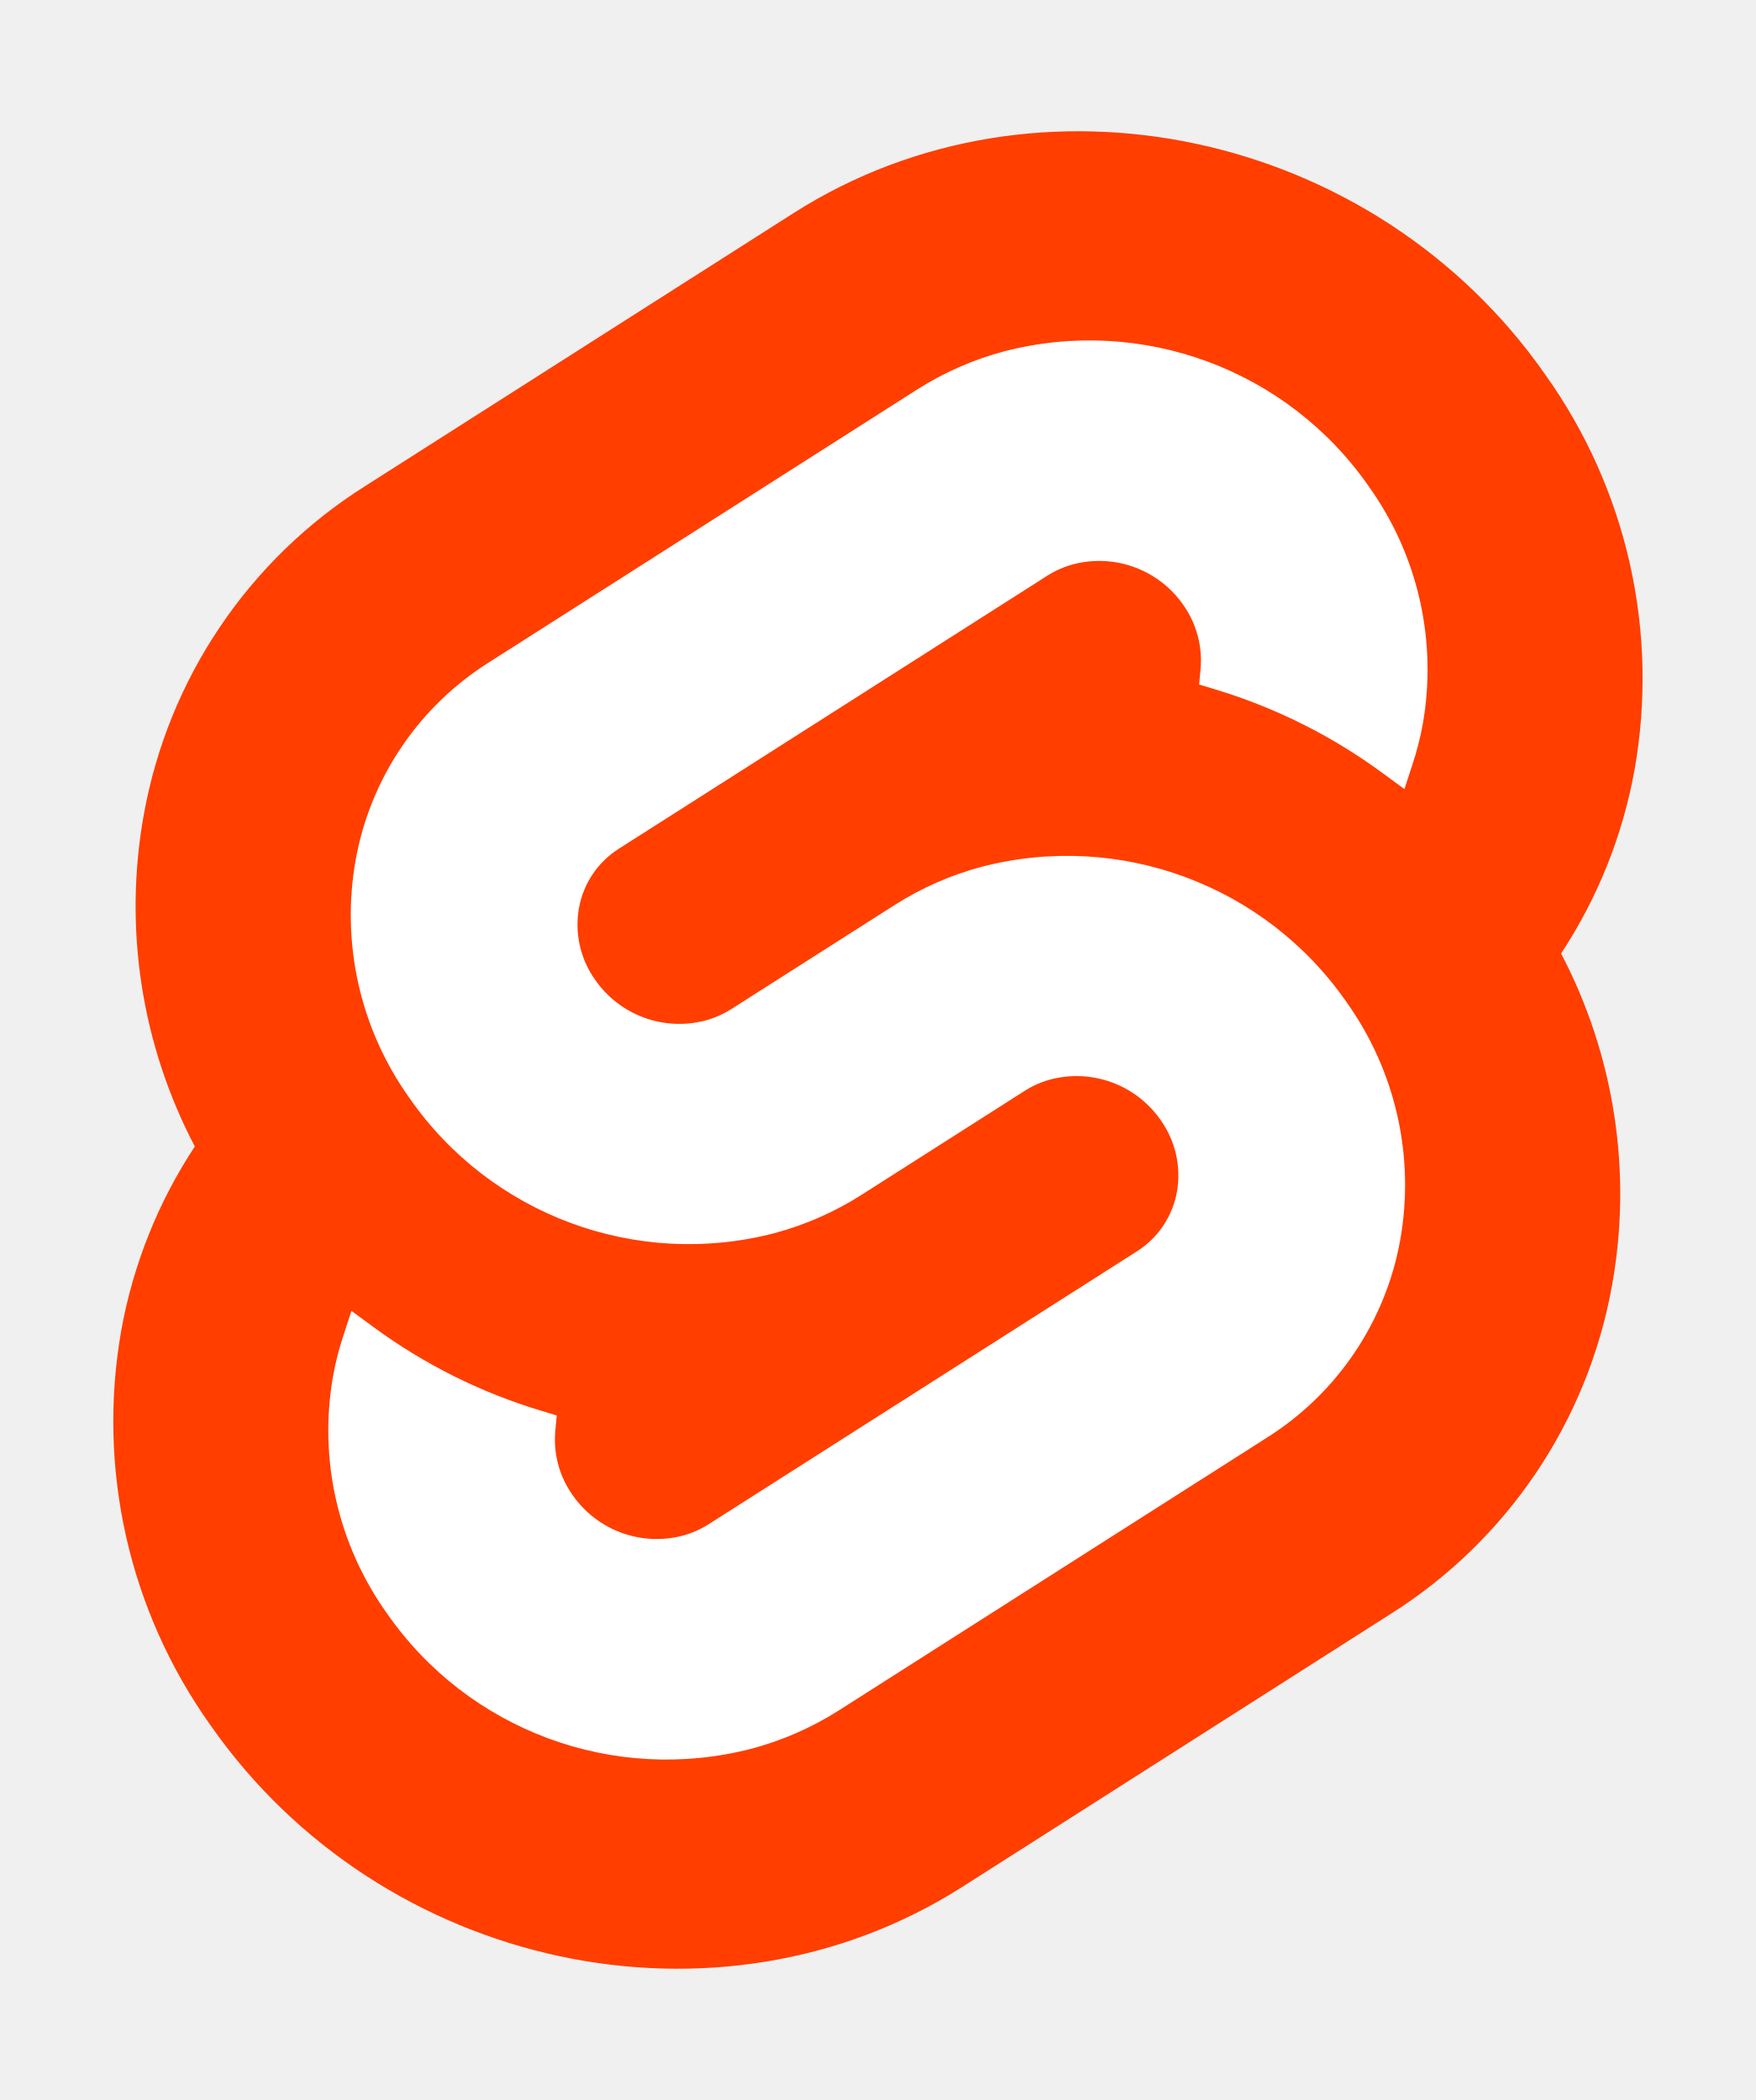
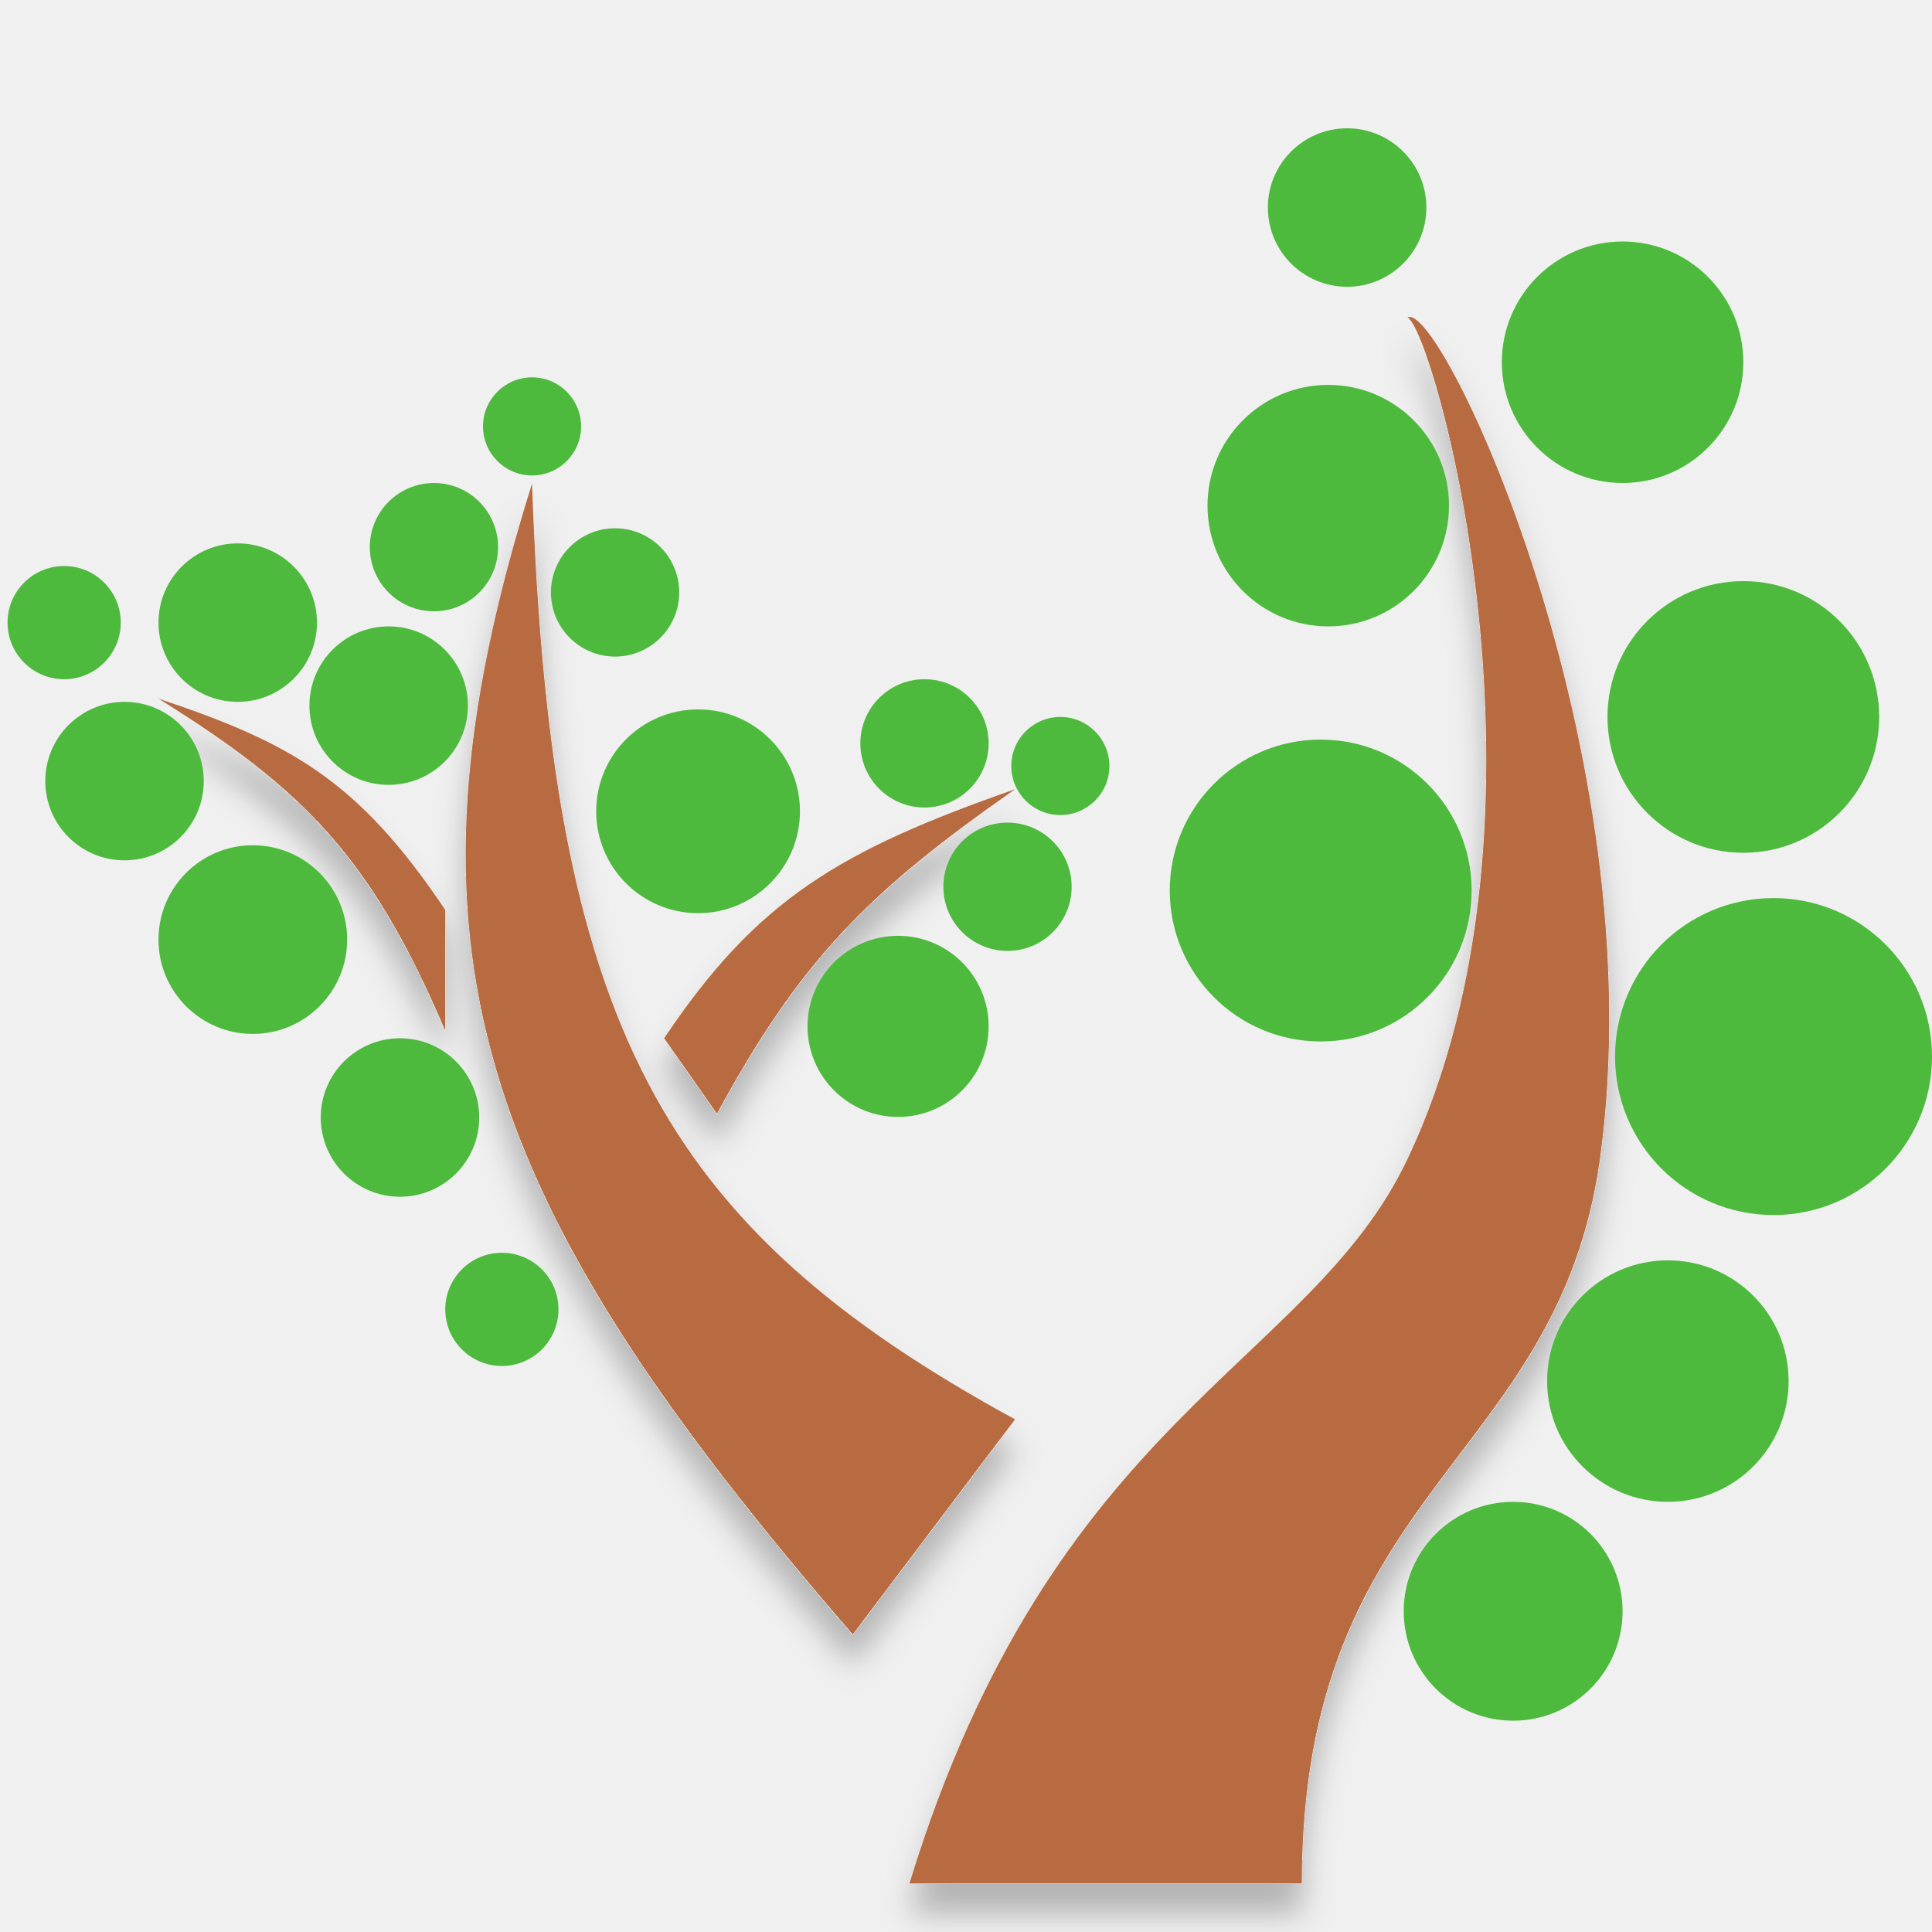
- <svg xmlns="http://www.w3.org/2000/svg" width="107" height="128" viewBox="0 0 107 128">
-   <path d="M94.157 22.819c-10.4-14.885-30.94-19.297-45.792-9.835L22.282 29.608A29.92 29.92 0 0 0 8.764 49.65a31.5 31.5 0 0 0 3.108 20.231 30 30 0 0 0-4.477 11.183 31.9 31.9 0 0 0 5.448 24.116c10.402 14.887 30.942 19.297 45.791 9.835l26.083-16.624A29.92 29.92 0 0 0 98.235 78.35a31.53 31.53 0 0 0-3.105-20.232 30 30 0 0 0 4.474-11.182 31.88 31.88 0 0 0-5.447-24.116" style="fill:#ff3e00" />
-   <path d="M45.817 106.582a20.72 20.72 0 0 1-22.237-8.243 19.17 19.17 0 0 1-3.277-14.503 18 18 0 0 1 .624-2.435l.49-1.498 1.337.981a33.6 33.6 0 0 0 10.203 5.098l.97.294-.09.968a5.85 5.85 0 0 0 1.052 3.878 6.24 6.24 0 0 0 6.695 2.485 5.8 5.8 0 0 0 1.603-.704L69.27 76.28a5.43 5.43 0 0 0 2.45-3.631 5.8 5.8 0 0 0-.987-4.371 6.24 6.24 0 0 0-6.698-2.487 5.7 5.7 0 0 0-1.6.704l-9.953 6.345a19 19 0 0 1-5.296 2.326 20.72 20.72 0 0 1-22.237-8.243 19.17 19.17 0 0 1-3.277-14.502 17.99 17.99 0 0 1 8.13-12.052l26.081-16.623a19 19 0 0 1 5.3-2.329 20.72 20.72 0 0 1 22.237 8.243 19.17 19.17 0 0 1 3.277 14.503 18 18 0 0 1-.624 2.435l-.49 1.498-1.337-.98a33.6 33.6 0 0 0-10.203-5.1l-.97-.294.09-.968a5.86 5.86 0 0 0-1.052-3.878 6.24 6.24 0 0 0-6.696-2.485 5.8 5.8 0 0 0-1.602.704L37.73 51.72a5.42 5.42 0 0 0-2.449 3.63 5.79 5.79 0 0 0 .986 4.372 6.24 6.24 0 0 0 6.698 2.486 5.8 5.8 0 0 0 1.602-.704l9.952-6.342a19 19 0 0 1 5.295-2.328 20.72 20.72 0 0 1 22.237 8.242 19.17 19.17 0 0 1 3.277 14.503 18 18 0 0 1-8.13 12.053l-26.081 16.622a19 19 0 0 1-5.3 2.328" style="fill:#fff" />
+ <svg xmlns="http://www.w3.org/2000/svg" width="100px" height="100px" id="CropWatchSVG" viewBox="0 0 256 256" fill="none" style="margin-right: 5px;">
+   <g id="CropWatch" clip-path="url(#clip0_1_2)">
+     <g id="tree" fill="#B86B40">
+       <g id="mainTree" filter="url(#filter0_d_1_2)">
+         <path d="M186.5 153.576C173.417 181.128 139.5 187.576 120.5 249.576H172.5C172.5 197.076 206.4 193.949 212 153.576C219.439 99.942 190.836 39.565 186.5 42.076C189.929 43.53 208.161 107.958 186.5 153.576Z" />
+       </g>
+       <g id="largeBranch" filter="url(#filter1_d_1_2)">
+         <path d="M113 216.576L134.5 188.076C87.551 162.445 72.971 135.885 70.5 64.076C51.117 125.679 63.107 158.916 113 216.576Z" />
+       </g>
+       <g id="smallRightBranch" filter="url(#filter2_d_1_2)">
+         <path d="M95 147.576L88 137.576C100.344 119.134 111.335 112.682 134.5 104.576C115.013 118.197 105.982 127.314 95 147.576Z" />
+       </g>
+       <g id="smallLeftBranch" filter="url(#filter3_d_1_2)">
+         <path d="M59 120.576V136.576C49.288 113.817 40.489 104.703 21 92.576C38.579 98.435 47.514 103.426 59 120.576Z" />
+       </g>
+     </g>
+     <g id="leafs" fill="#4EBA3D">
+       <circle id="leaf1" class="leaf" cx="66.5" cy="173.5" r="7.5" opacity="1">
+         <animate attributeName="opacity" values="0;1" dur="5s" begin="0s" fill="freeze" repeatCount="once" />
+       </circle>
+       <circle id="leaf2" class="leaf" cx="53" cy="148.076" r="10.5" opacity="1">
+         <animate attributeName="opacity" from="0" to="1" dur="5s" begin="0.25s" fill="freeze" repeatCount="once" />
+       </circle>
+       <circle id="leaf3" class="leaf" cx="33.5" cy="124.5" r="12.5" opacity="1">
+         <animate attributeName="opacity" from="0" to="1" dur="5s" begin="0.5s" fill="freeze" repeatCount="once" />
+       </circle>
+       <circle id="leaf4" class="leaf" cx="16.5" cy="103.5" r="10.5" opacity="1">
+         <animate attributeName="opacity" from="0" to="1" dur="5s" begin="0.75s" fill="freeze" repeatCount="once" />
+       </circle>
+       <circle id="leaf5" class="leaf" cx="8.5" cy="82.5" r="7.5" opacity="1">
+         <animate attributeName="opacity" from="0" to="1" dur="5s" begin="1s" fill="freeze" repeatCount="once" />
+       </circle>
+       <circle id="leaf6" class="leaf" cx="31.5" cy="82.5" r="10.5" opacity="1">
+         <animate attributeName="opacity" from="0" to="1" dur="5s" begin="1.25s" fill="freeze" repeatCount="once" />
+       </circle>
+       <circle id="leaf7" class="leaf" cx="51.5" cy="93.5" r="10.5" opacity="1">
+         <animate attributeName="opacity" from="0" to="1" dur="5s" begin="1.5s" fill="freeze" repeatCount="once" />
+       </circle>
+       <circle id="leaf8" class="leaf" cx="57.5" cy="72.5" r="8.5" opacity="1">
+         <animate attributeName="opacity" from="0" to="1" dur="5s" begin="1.75s" fill="freeze" repeatCount="once" />
+       </circle>
+       <circle id="leaf9" class="leaf" cx="70.5" cy="56.5" r="6.5" opacity="1">
+         <animate attributeName="opacity" from="0" to="1" dur="5s" begin="2s" fill="freeze" repeatCount="once" />
+       </circle>
+       <circle id="leaf10" class="leaf" cx="81.5" cy="78.5" r="8.5" opacity="1">
+         <animate attributeName="opacity" from="0" to="1" dur="5s" begin="2.25s" fill="freeze" repeatCount="once" />
+       </circle>
+       <circle id="leaf11" class="leaf" cx="92.5" cy="107.5" r="13.5" opacity="1">
+         <animate attributeName="opacity" from="0" to="1" dur="5s" begin="2.5s" fill="freeze" repeatCount="once" />
+       </circle>
+       <circle id="leaf12" class="leaf" cx="122.5" cy="98.5" r="8.5" opacity="1">
+         <animate attributeName="opacity" from="0" to="1" dur="5s" begin="2.75s" fill="freeze" repeatCount="once" />
+       </circle>
+       <circle id="leaf13" class="leaf" cx="140.5" cy="101.5" r="6.5" opacity="1">
+         <animate attributeName="opacity" from="0" to="1" dur="5s" begin="3s" fill="freeze" repeatCount="once" />
+       </circle>
+       <circle id="leaf14" class="leaf" cx="133.5" cy="117.5" r="8.5" opacity="1">
+         <animate attributeName="opacity" from="0" to="1" dur="5s" begin="3.25s" fill="freeze" repeatCount="once" />
+       </circle>
+       <circle id="leaf15" class="leaf" cx="119" cy="136" r="12" opacity="1">
+         <animate attributeName="opacity" from="0" to="1" dur="5s" begin="3.5s" fill="freeze" repeatCount="once" />
+       </circle>
+       <circle id="leaf17" class="leaf" cx="175" cy="118" r="20" opacity="1">
+         <animate attributeName="opacity" from="0" to="1" dur="5s" begin="3.75s" fill="freeze" repeatCount="once" />
+       </circle>
+       <circle id="leaf18" class="leaf" cx="176" cy="67" r="16" opacity="1">
+         <animate attributeName="opacity" from="0" to="1" dur="5s" begin="4s" fill="freeze" repeatCount="once" />
+       </circle>
+       <circle id="leaf19" class="leaf" cx="178.5" cy="27.5" r="10.5" opacity="1">
+         <animate attributeName="opacity" from="0" to="1" dur="5s" begin="4.25s" fill="freeze" repeatCount="once" />
+       </circle>
+       <circle id="leaf20" class="leaf" cx="215" cy="48" r="16" opacity="1">
+         <animate attributeName="opacity" from="0" to="1" dur="4.5s" begin="4.5s" fill="freeze" repeatCount="once" />
+       </circle>
+       <circle id="leaf21" class="leaf" cx="231" cy="95" r="18" opacity="1">
+         <animate attributeName="opacity" from="0" to="1" dur="4.25s" begin="4.75s" fill="freeze" repeatCount="once" />
+       </circle>
+       <circle id="leaf22" class="leaf" cx="235" cy="140" r="21" opacity="1">
+         <animate attributeName="opacity" from="0" to="1" dur="4s" begin="5s" fill="freeze" repeatCount="once" />
+       </circle>
+       <circle id="leaf23" class="leaf" cx="221" cy="183" r="16" opacity="1">
+         <animate attributeName="opacity" from="0" to="1" dur="4.75s" begin="5.25s" fill="freeze" repeatCount="once" />
+       </circle>
+       <circle id="leaf24" class="leaf" cx="200.5" cy="213.5" r="14.5" opacity="1">
+         <animate attributeName="opacity" from="0" to="1" dur="4.5s" begin="5.5s" fill="freeze" repeatCount="once" />
+       </circle>
+     </g>
+   </g>
+   <defs>
+     <filter id="filter0_d_1_2" x="116.5" y="42" width="100.728" height="215.576" filterUnits="userSpaceOnUse" color-interpolation-filters="sRGB">
+       <feFlood flood-opacity="0" result="BackgroundImageFix" />
+       <feColorMatrix in="SourceAlpha" type="matrix" values="0 0 0 0 0 0 0 0 0 0 0 0 0 0 0 0 0 0 127 0" result="hardAlpha" />
+       <feOffset dy="4" />
+       <feGaussianBlur stdDeviation="2" />
+       <feComposite in2="hardAlpha" operator="out" />
+       <feColorMatrix type="matrix" values="0 0 0 0 0 0 0 0 0 0 0 0 0 0 0 0 0 0 0.25 0" />
+       <feBlend mode="normal" in2="BackgroundImageFix" result="effect1_dropShadow_1_2" />
+       <feBlend mode="normal" in="SourceGraphic" in2="effect1_dropShadow_1_2" result="shape" />
+     </filter>
+     <filter id="filter1_d_1_2" x="57.702" y="64.076" width="80.798" height="160.5" filterUnits="userSpaceOnUse" color-interpolation-filters="sRGB">
+       <feFlood flood-opacity="0" result="BackgroundImageFix" />
+       <feColorMatrix in="SourceAlpha" type="matrix" values="0 0 0 0 0 0 0 0 0 0 0 0 0 0 0 0 0 0 127 0" result="hardAlpha" />
+       <feOffset dy="4" />
+       <feGaussianBlur stdDeviation="2" />
+       <feComposite in2="hardAlpha" operator="out" />
+       <feColorMatrix type="matrix" values="0 0 0 0 0 0 0 0 0 0 0 0 0 0 0 0 0 0 0.25 0" />
+       <feBlend mode="normal" in2="BackgroundImageFix" result="effect1_dropShadow_1_2" />
+       <feBlend mode="normal" in="SourceGraphic" in2="effect1_dropShadow_1_2" result="shape" />
+     </filter>
+     <filter id="filter2_d_1_2" x="84" y="104.576" width="54.5" height="51" filterUnits="userSpaceOnUse" color-interpolation-filters="sRGB">
+       <feFlood flood-opacity="0" result="BackgroundImageFix" />
+       <feColorMatrix in="SourceAlpha" type="matrix" values="0 0 0 0 0 0 0 0 0 0 0 0 0 0 0 0 0 0 127 0" result="hardAlpha" />
+       <feOffset dy="4" />
+       <feGaussianBlur stdDeviation="2" />
+       <feComposite in2="hardAlpha" operator="out" />
+       <feColorMatrix type="matrix" values="0 0 0 0 0 0 0 0 0 0 0 0 0 0 0 0 0 0 0.25 0" />
+       <feBlend mode="normal" in2="BackgroundImageFix" result="effect1_dropShadow_1_2" />
+       <feBlend mode="normal" in="SourceGraphic" in2="effect1_dropShadow_1_2" result="shape" />
+     </filter>
+     <filter id="filter3_d_1_2" x="17" y="92.576" width="46" height="52" filterUnits="userSpaceOnUse" color-interpolation-filters="sRGB">
+       <feFlood flood-opacity="0" result="BackgroundImageFix" />
+       <feColorMatrix in="SourceAlpha" type="matrix" values="0 0 0 0 0 0 0 0 0 0 0 0 0 0 0 0 0 0 127 0" result="hardAlpha" />
+       <feOffset dy="4" />
+       <feGaussianBlur stdDeviation="2" />
+       <feComposite in2="hardAlpha" operator="out" />
+       <feColorMatrix type="matrix" values="0 0 0 0 0 0 0 0 0 0 0 0 0 0 0 0 0 0 0.25 0" />
+       <feBlend mode="normal" in2="BackgroundImageFix" result="effect1_dropShadow_1_2" />
+       <feBlend mode="normal" in="SourceGraphic" in2="effect1_dropShadow_1_2" result="shape" />
+     </filter>
+     <filter id="filter4_d_1_2" x="-3" y="75" width="23" height="23" filterUnits="userSpaceOnUse" color-interpolation-filters="sRGB">
+       <feFlood flood-opacity="0" result="BackgroundImageFix" />
+       <feColorMatrix in="SourceAlpha" type="matrix" values="0 0 0 0 0 0 0 0 0 0 0 0 0 0 0 0 0 0 127 0" result="hardAlpha" />
+       <feOffset dy="4" />
+       <feGaussianBlur stdDeviation="2" />
+       <feComposite in2="hardAlpha" operator="out" />
+       <feColorMatrix type="matrix" values="0 0 0 0 0 0 0 0 0 0 0 0 0 0 0 0 0 0 0.25 0" />
+       <feBlend mode="normal" in2="BackgroundImageFix" result="effect1_dropShadow_1_2" />
+       <feBlend mode="normal" in="SourceGraphic" in2="effect1_dropShadow_1_2" result="shape" />
+     </filter>
+     <clipPath id="clip0_1_2">
+       <rect width="256" height="256" fill="white" />
+     </clipPath>
+   </defs>
</svg>
